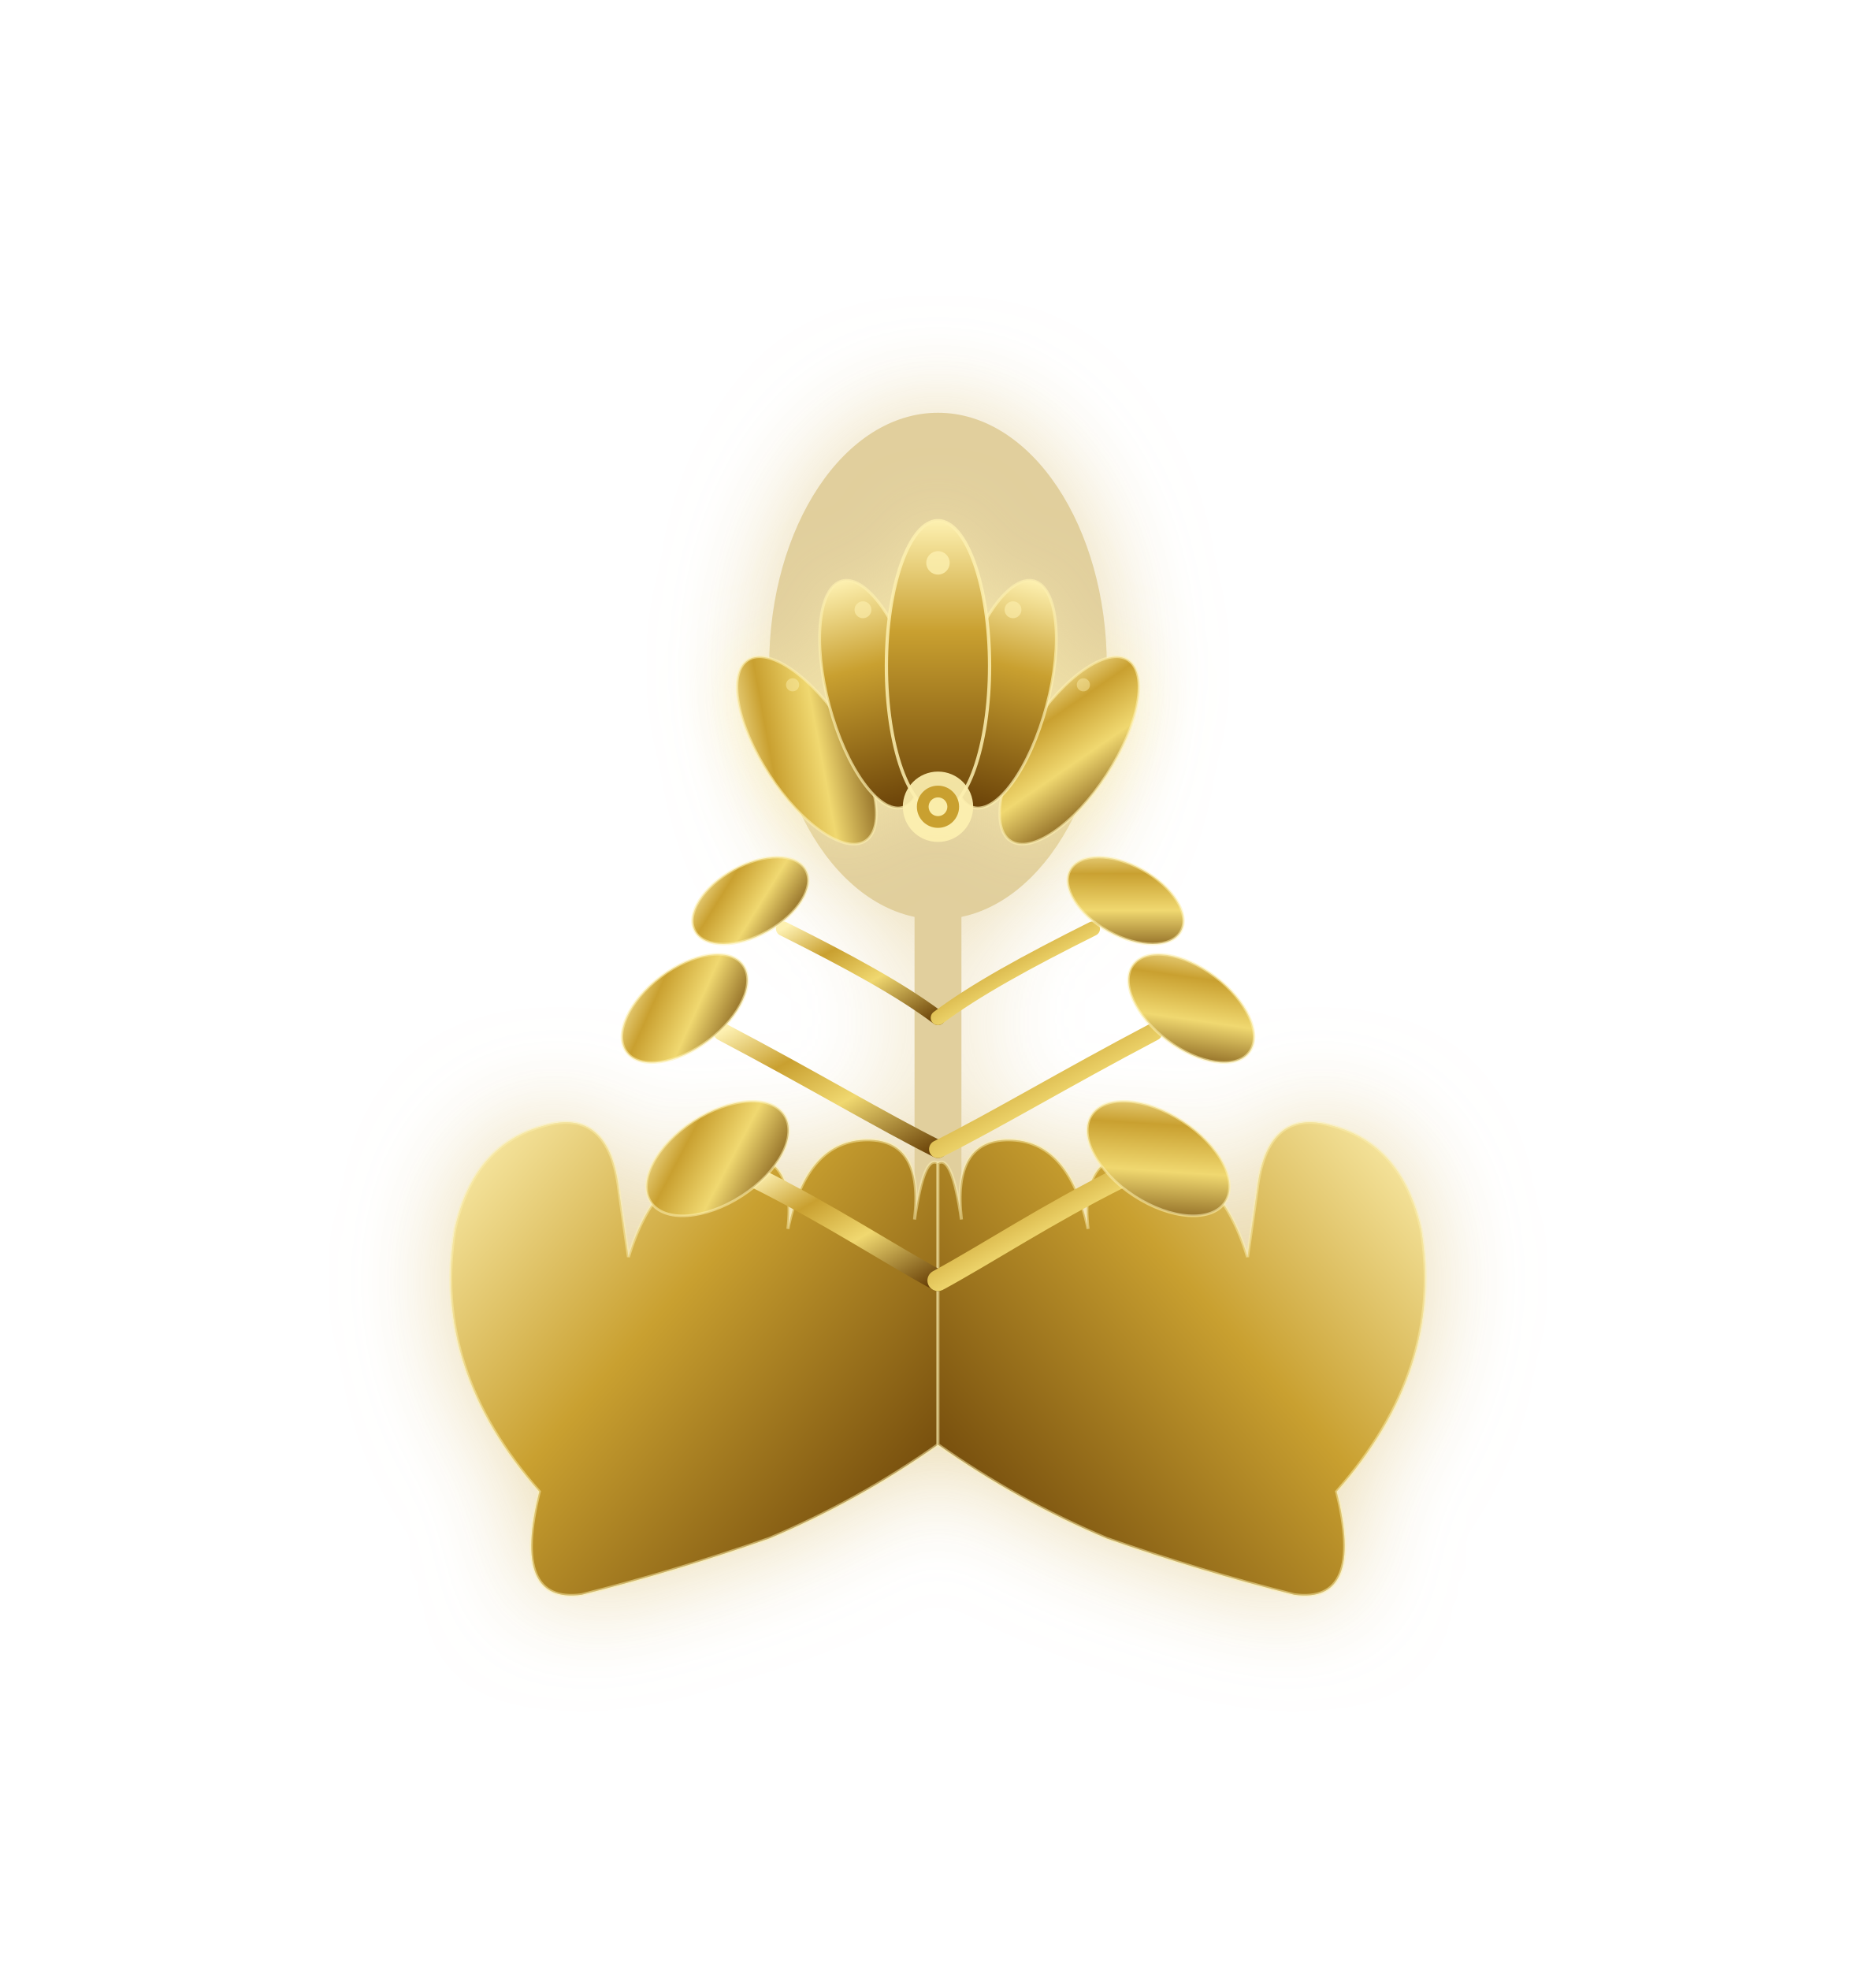
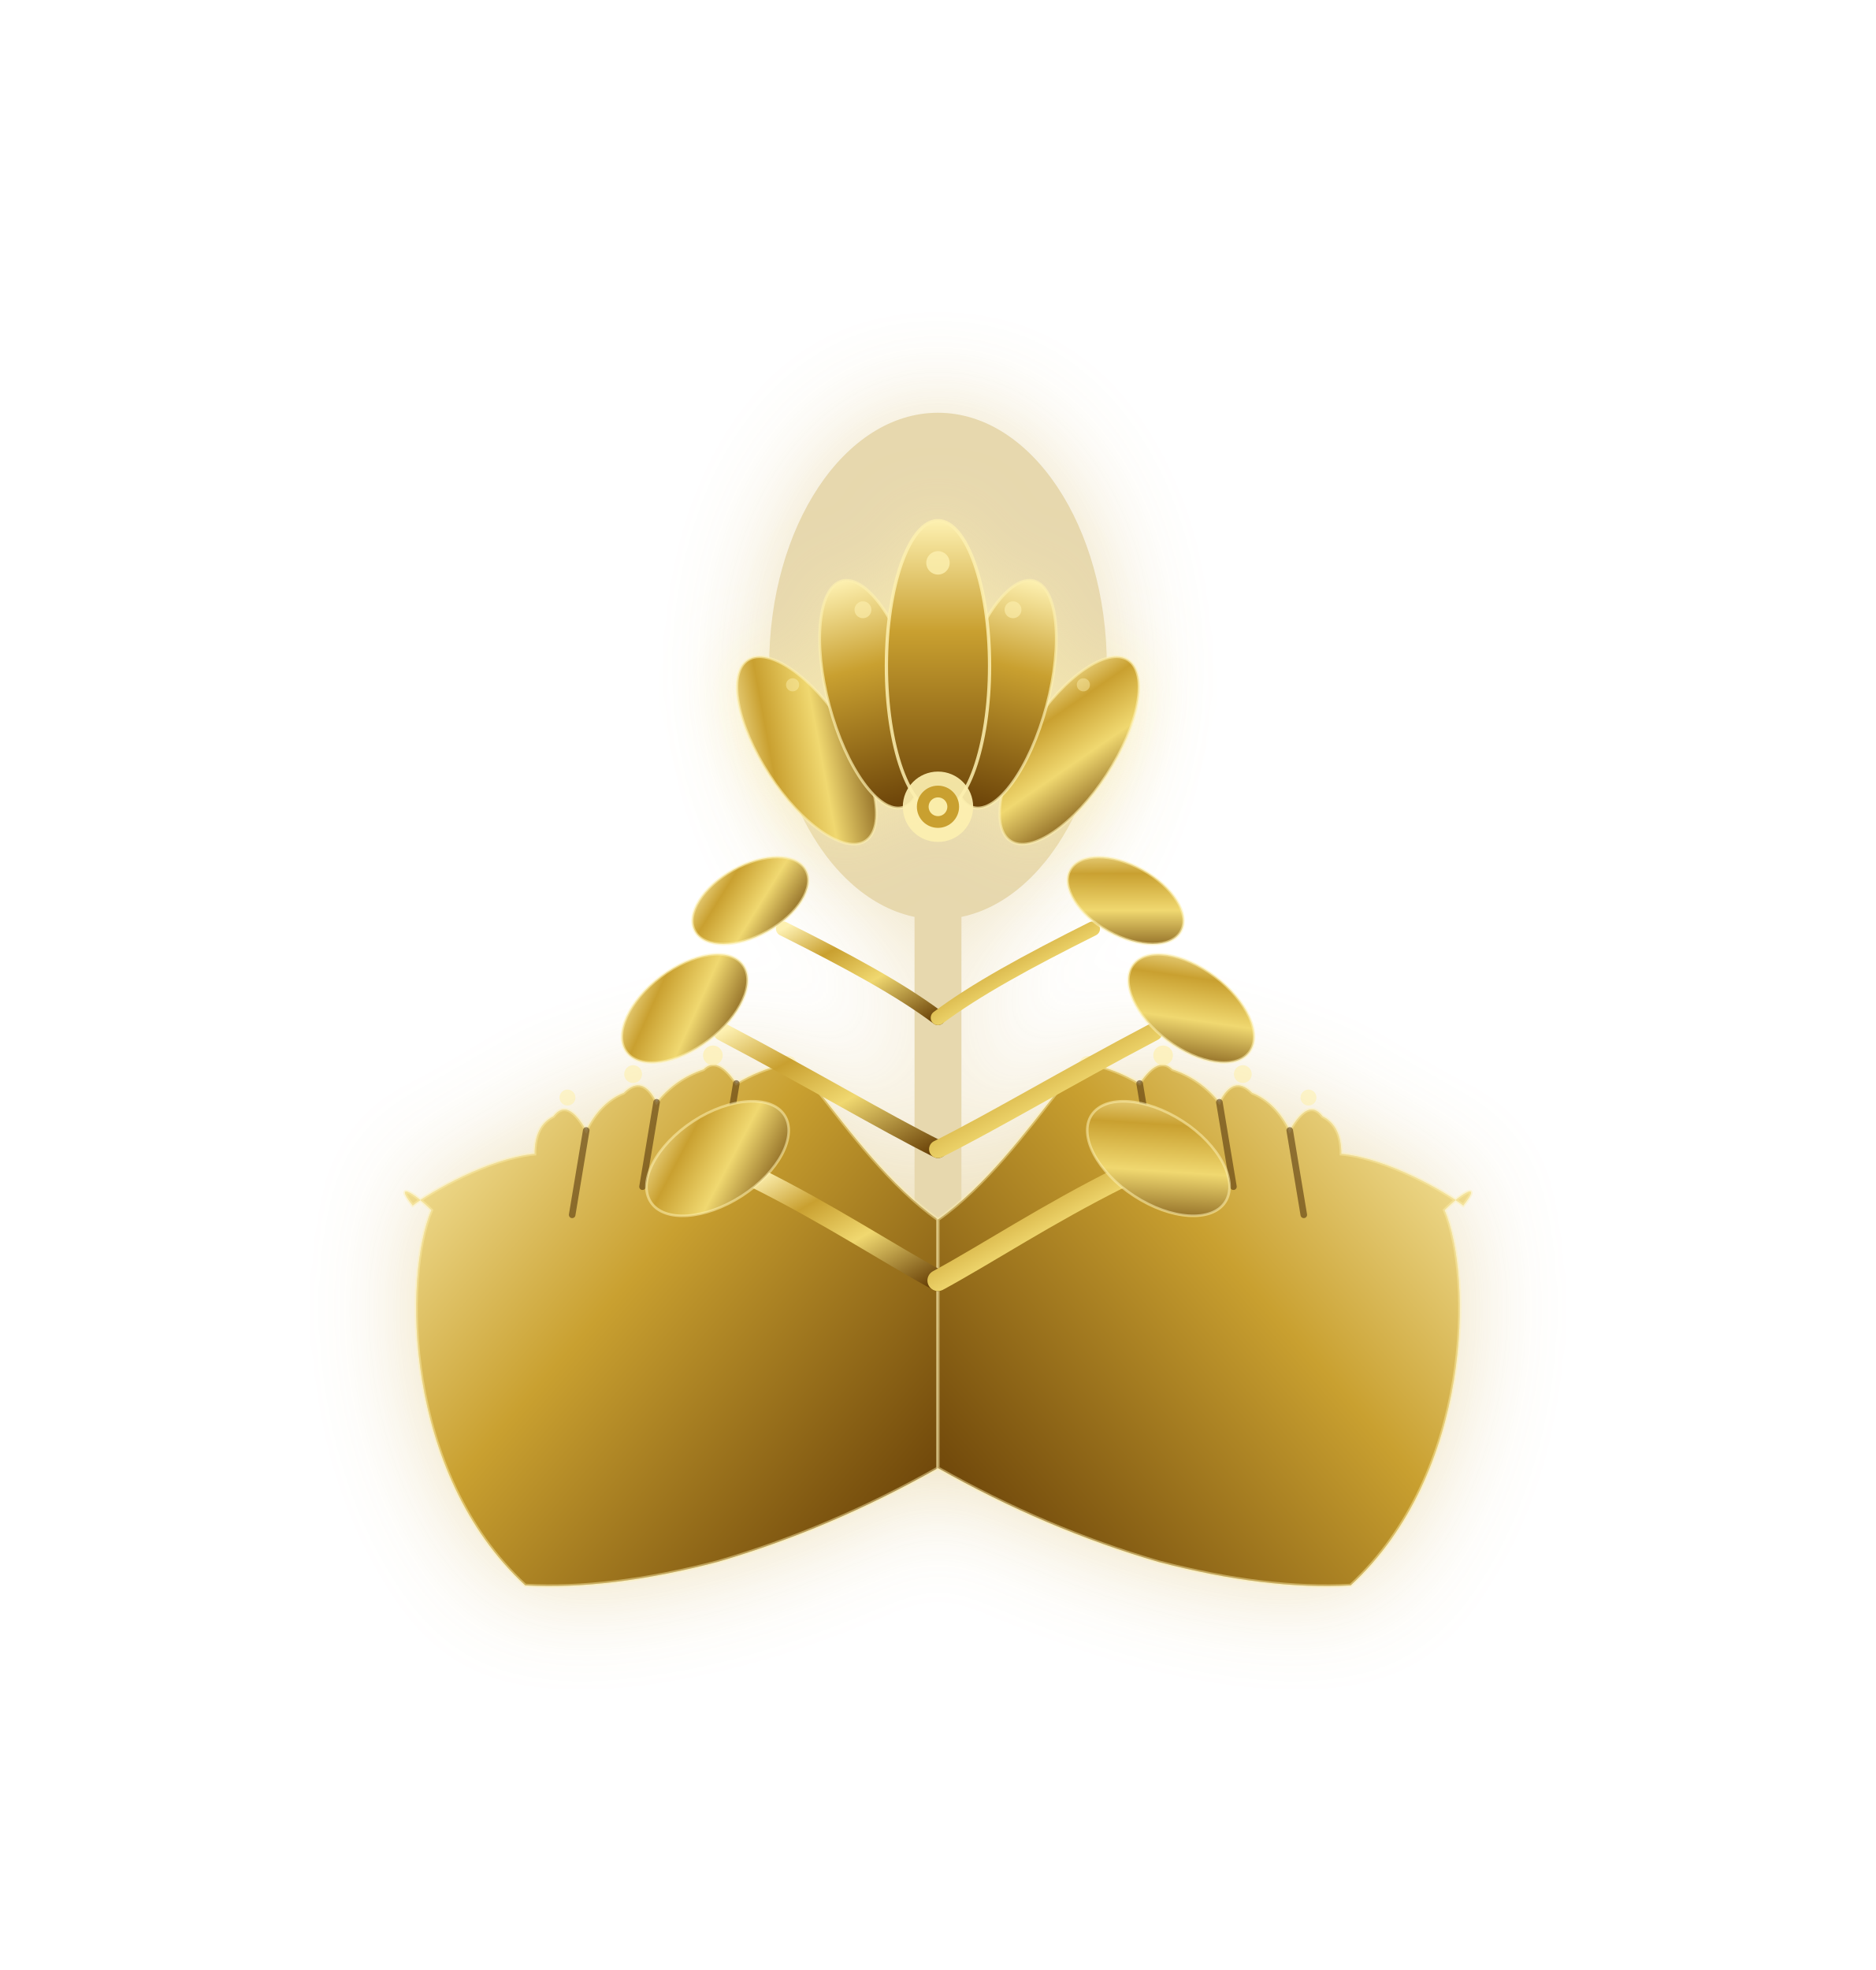
<svg xmlns="http://www.w3.org/2000/svg" viewBox="0 0 400 420">
  <defs>
    <linearGradient id="goldMetal" x1="0%" y1="0%" x2="100%" y2="100%">
      <stop offset="0%" stop-color="#FDF0B0" />
      <stop offset="28%" stop-color="#C9A030" />
      <stop offset="58%" stop-color="#F0D870" />
      <stop offset="100%" stop-color="#6A4208" />
    </linearGradient>
    <linearGradient id="goldVertical" x1="0%" y1="0%" x2="0%" y2="100%">
      <stop offset="0%" stop-color="#FDF0B0" />
      <stop offset="38%" stop-color="#C9A030" />
      <stop offset="100%" stop-color="#6A4208" />
    </linearGradient>
    <linearGradient id="stemSheen" x1="0%" y1="0%" x2="100%" y2="0%">
      <stop offset="0%" stop-color="#6A4208" />
      <stop offset="28%" stop-color="#C9A030" />
      <stop offset="52%" stop-color="#FDF0B0" />
      <stop offset="76%" stop-color="#C9A030" />
      <stop offset="100%" stop-color="#6A4208" />
    </linearGradient>
    <linearGradient id="leftHandGrad" x1="0%" y1="0%" x2="100%" y2="85%">
      <stop offset="0%" stop-color="#FDF0B0" />
      <stop offset="45%" stop-color="#C9A030" />
      <stop offset="100%" stop-color="#6A4208" />
    </linearGradient>
    <linearGradient id="rightHandGrad" x1="100%" y1="0%" x2="0%" y2="85%">
      <stop offset="0%" stop-color="#FDF0B0" />
      <stop offset="45%" stop-color="#C9A030" />
      <stop offset="100%" stop-color="#6A4208" />
    </linearGradient>
    <filter id="goldGlow" x="-45%" y="-45%" width="190%" height="190%" color-interpolation-filters="sRGB">
      <feGaussianBlur in="SourceGraphic" stdDeviation="11" result="blur" />
      <feFlood flood-color="#C9A030" flood-opacity="0.72" result="glowColor" />
      <feComposite in="glowColor" in2="blur" operator="in" result="coloredGlow" />
      <feMerge>
        <feMergeNode in="coloredGlow" />
        <feMergeNode in="SourceGraphic" />
      </feMerge>
    </filter>
    <filter id="crownGlow" x="-50%" y="-50%" width="200%" height="200%" color-interpolation-filters="sRGB">
      <feGaussianBlur in="SourceGraphic" stdDeviation="7" result="blur" />
      <feFlood flood-color="#FDF0B0" flood-opacity="0.55" result="glowColor" />
      <feComposite in="glowColor" in2="blur" operator="in" result="coloredGlow" />
      <feMerge>
        <feMergeNode in="coloredGlow" />
        <feMergeNode in="SourceGraphic" />
      </feMerge>
    </filter>
  </defs>
-   <g filter="url(#goldGlow)" opacity="0.55">
-     <path d="M115,318 Q92,292 97,262 Q101,244 116,240 Q130,236 132,254              L134,268 Q140,248 156,246 Q170,245 168,262              Q172,243 185,243 Q197,243 195,260              Q197,246 200,248 L200,308              Q183,320 164,328 Q144,335 124,340 Q109,342 115,318 Z" fill="#C9A84C" />
-     <path d="M285,318 Q308,292 303,262 Q299,244 284,240 Q270,236 268,254              L266,268 Q260,248 244,246 Q230,245 232,262              Q228,243 215,243 Q203,243 205,260              Q203,246 200,248 L200,308              Q217,320 236,328 Q256,335 276,340 Q291,342 285,318 Z" fill="#C9A84C" />
+   <g filter="url(#goldGlow)" opacity="0.45">
+     <path d="M 112,338              C 86,314 86,272 92,258              C 88,254 84,252 88,257              C 92,254 104,247 114,246              Q 114,240 118,238 Q 121,234 125,241              Q 128,235 133,233 Q 137,229 140,235              Q 144,230 150,228 Q 153,225 157,231              Q 162,228 167,227 Q 170,227 174,232              C 181,241 190,253 200,260              L 200,313 Q 177,326 153,333 Q 130,339 112,338 Z" fill="#C9A84C" />
+     <path d="M 288,338              C 314,314 314,272 308,258              C 312,254 316,252 312,257              C 308,254 296,247 286,246              Q 286,240 282,238 Q 279,234 275,241              Q 272,235 267,233 Q 263,229 260,235              Q 256,230 250,228 Q 247,225 243,231              Q 238,228 233,227 Q 230,227 226,232              C 219,241 210,253 200,260              L 200,313 Q 223,326 247,333 Q 270,339 288,338 Z" fill="#C9A84C" />
    <line x1="200" y1="174" x2="200" y2="306" stroke="#C9A84C" stroke-width="10" />
    <ellipse cx="200" cy="142" rx="36" ry="54" fill="#C9A84C" />
  </g>
-   <path d="M115,318 Q92,292 97,262 Q101,244 116,240 Q130,236 132,254            L134,268 Q140,248 156,246 Q170,245 168,262            Q172,243 185,243 Q197,243 195,260            Q197,246 200,248 L200,308            Q183,320 164,328 Q144,335 124,340 Q109,342 115,318 Z" fill="url(#leftHandGrad)" stroke="#FDF0B0" stroke-width="0.65" stroke-opacity="0.5" />
-   <path d="M285,318 Q308,292 303,262 Q299,244 284,240 Q270,236 268,254            L266,268 Q260,248 244,246 Q230,245 232,262            Q228,243 215,243 Q203,243 205,260            Q203,246 200,248 L200,308            Q217,320 236,328 Q256,335 276,340 Q291,342 285,318 Z" fill="url(#rightHandGrad)" stroke="#FDF0B0" stroke-width="0.65" stroke-opacity="0.5" />
+   <path d="M 112,338            C 86,314 86,272 92,258            C 88,254 84,252 88,257            C 92,254 104,247 114,246            Q 114,240 118,238            Q 121,234 125,241            Q 128,235 133,233            Q 137,229 140,235            Q 144,230 150,228            Q 153,225 157,231            Q 162,228 167,227            Q 170,227 174,232            C 181,241 190,253 200,260            L 200,313            Q 177,326 153,333            Q 130,339 112,338 Z" fill="url(#leftHandGrad)" stroke="#FDF0B0" stroke-width="0.7" stroke-opacity="0.45" />
+   <path d="M 288,338            C 314,314 314,272 308,258            C 312,254 316,252 312,257            C 308,254 296,247 286,246            Q 286,240 282,238            Q 279,234 275,241            Q 272,235 267,233            Q 263,229 260,235            Q 256,230 250,228            Q 247,225 243,231            Q 238,228 233,227            Q 230,227 226,232            C 219,241 210,253 200,260            L 200,313            Q 223,326 247,333            Q 270,339 288,338 Z" fill="url(#rightHandGrad)" stroke="#FDF0B0" stroke-width="0.7" stroke-opacity="0.45" />
+   <path d="M 125,241 C 124,247 123,253 122,259" stroke="#4A2C08" stroke-width="1.4" stroke-linecap="round" fill="none" opacity="0.55" />
+   <path d="M 140,235 C 139,241 138,247 137,253" stroke="#4A2C08" stroke-width="1.4" stroke-linecap="round" fill="none" opacity="0.55" />
+   <path d="M 157,231 C 156,237 155,243 154,249" stroke="#4A2C08" stroke-width="1.4" stroke-linecap="round" fill="none" opacity="0.55" />
+   <path d="M 275,241 C 276,247 277,253 278,259" stroke="#4A2C08" stroke-width="1.4" stroke-linecap="round" fill="none" opacity="0.55" />
+   <path d="M 260,235 C 261,241 262,247 263,253" stroke="#4A2C08" stroke-width="1.4" stroke-linecap="round" fill="none" opacity="0.55" />
+   <path d="M 243,231 C 244,237 245,243 246,249" stroke="#4A2C08" stroke-width="1.4" stroke-linecap="round" fill="none" opacity="0.55" />
+   <circle cx="121" cy="234" r="1.7" fill="#FDF0B0" opacity="0.62" />
+   <circle cx="135" cy="229" r="1.9" fill="#FDF0B0" opacity="0.65" />
+   <circle cx="152" cy="225" r="2.1" fill="#FDF0B0" opacity="0.72" />
+   <circle cx="168" cy="227" r="1.9" fill="#FDF0B0" opacity="0.65" />
+   <circle cx="279" cy="234" r="1.7" fill="#FDF0B0" opacity="0.62" />
+   <circle cx="265" cy="229" r="1.9" fill="#FDF0B0" opacity="0.65" />
+   <circle cx="248" cy="225" r="2.1" fill="#FDF0B0" opacity="0.72" />
+   <circle cx="232" cy="227" r="1.9" fill="#FDF0B0" opacity="0.65" />
  <path d="M200,306 C200,274 200,232 200,174" stroke="url(#stemSheen)" stroke-width="6.5" fill="none" stroke-linecap="round" />
  <path d="M200,273 C189,267 177,259 161,251" stroke="url(#goldMetal)" stroke-width="4.5" fill="none" stroke-linecap="round" />
  <path d="M200,273 C211,267 223,259 239,251" stroke="url(#goldMetal)" stroke-width="4.5" fill="none" stroke-linecap="round" />
  <path d="M200,245 C188,239 173,230 154,220" stroke="url(#goldMetal)" stroke-width="3.8" fill="none" stroke-linecap="round" />
  <path d="M200,245 C212,239 227,230 246,220" stroke="url(#goldMetal)" stroke-width="3.8" fill="none" stroke-linecap="round" />
  <path d="M200,217 C192,211 181,205 167,198" stroke="url(#goldMetal)" stroke-width="3.1" fill="none" stroke-linecap="round" />
  <path d="M200,217 C208,211 219,205 233,198" stroke="url(#goldMetal)" stroke-width="3.1" fill="none" stroke-linecap="round" />
  <ellipse cx="153" cy="247" rx="17" ry="9.5" fill="url(#goldMetal)" stroke="#FDF0B0" stroke-width="0.55" stroke-opacity="0.55" transform="rotate(-33 153 247)" />
  <ellipse cx="247" cy="247" rx="17" ry="9.5" fill="url(#goldMetal)" stroke="#FDF0B0" stroke-width="0.55" stroke-opacity="0.55" transform="rotate(33 247 247)" />
  <ellipse cx="146" cy="215" rx="15.5" ry="8.5" fill="url(#goldMetal)" stroke="#FDF0B0" stroke-width="0.55" stroke-opacity="0.55" transform="rotate(-37 146 215)" />
  <ellipse cx="254" cy="215" rx="15.5" ry="8.5" fill="url(#goldMetal)" stroke="#FDF0B0" stroke-width="0.55" stroke-opacity="0.55" transform="rotate(37 254 215)" />
  <ellipse cx="160" cy="192" rx="13.5" ry="7.5" fill="url(#goldMetal)" stroke="#FDF0B0" stroke-width="0.55" stroke-opacity="0.55" transform="rotate(-29 160 192)" />
  <ellipse cx="240" cy="192" rx="13.5" ry="7.5" fill="url(#goldMetal)" stroke="#FDF0B0" stroke-width="0.55" stroke-opacity="0.55" transform="rotate(29 240 192)" />
  <g filter="url(#crownGlow)">
    <ellipse cx="172" cy="160" rx="9.5" ry="23" fill="url(#goldMetal)" stroke="#FDF0B0" stroke-width="0.55" stroke-opacity="0.6" transform="rotate(-33 172 160)" />
    <ellipse cx="228" cy="160" rx="9.5" ry="23" fill="url(#goldMetal)" stroke="#FDF0B0" stroke-width="0.55" stroke-opacity="0.6" transform="rotate(33 228 160)" />
    <ellipse cx="186" cy="148" rx="9.5" ry="25" fill="url(#goldVertical)" stroke="#FDF0B0" stroke-width="0.6" stroke-opacity="0.7" transform="rotate(-15 186 148)" />
    <ellipse cx="214" cy="148" rx="9.5" ry="25" fill="url(#goldVertical)" stroke="#FDF0B0" stroke-width="0.6" stroke-opacity="0.7" transform="rotate(15 214 148)" />
    <ellipse cx="200" cy="142" rx="11" ry="31" fill="url(#goldVertical)" stroke="#FDF0B0" stroke-width="0.7" stroke-opacity="0.85" />
  </g>
  <circle cx="200" cy="172" r="7.5" fill="#FDF0B0" opacity="0.92" />
  <circle cx="200" cy="172" r="4.5" fill="#C9A030" />
  <circle cx="200" cy="172" r="2" fill="#FDF0B0" opacity="0.95" />
  <circle cx="200" cy="120" r="2.5" fill="#FDF0B0" opacity="0.8" />
  <circle cx="184" cy="130" r="1.8" fill="#FDF0B0" opacity="0.6" />
  <circle cx="216" cy="130" r="1.8" fill="#FDF0B0" opacity="0.6" />
  <circle cx="169" cy="146" r="1.4" fill="#FDF0B0" opacity="0.45" />
  <circle cx="231" cy="146" r="1.4" fill="#FDF0B0" opacity="0.45" />
</svg>
